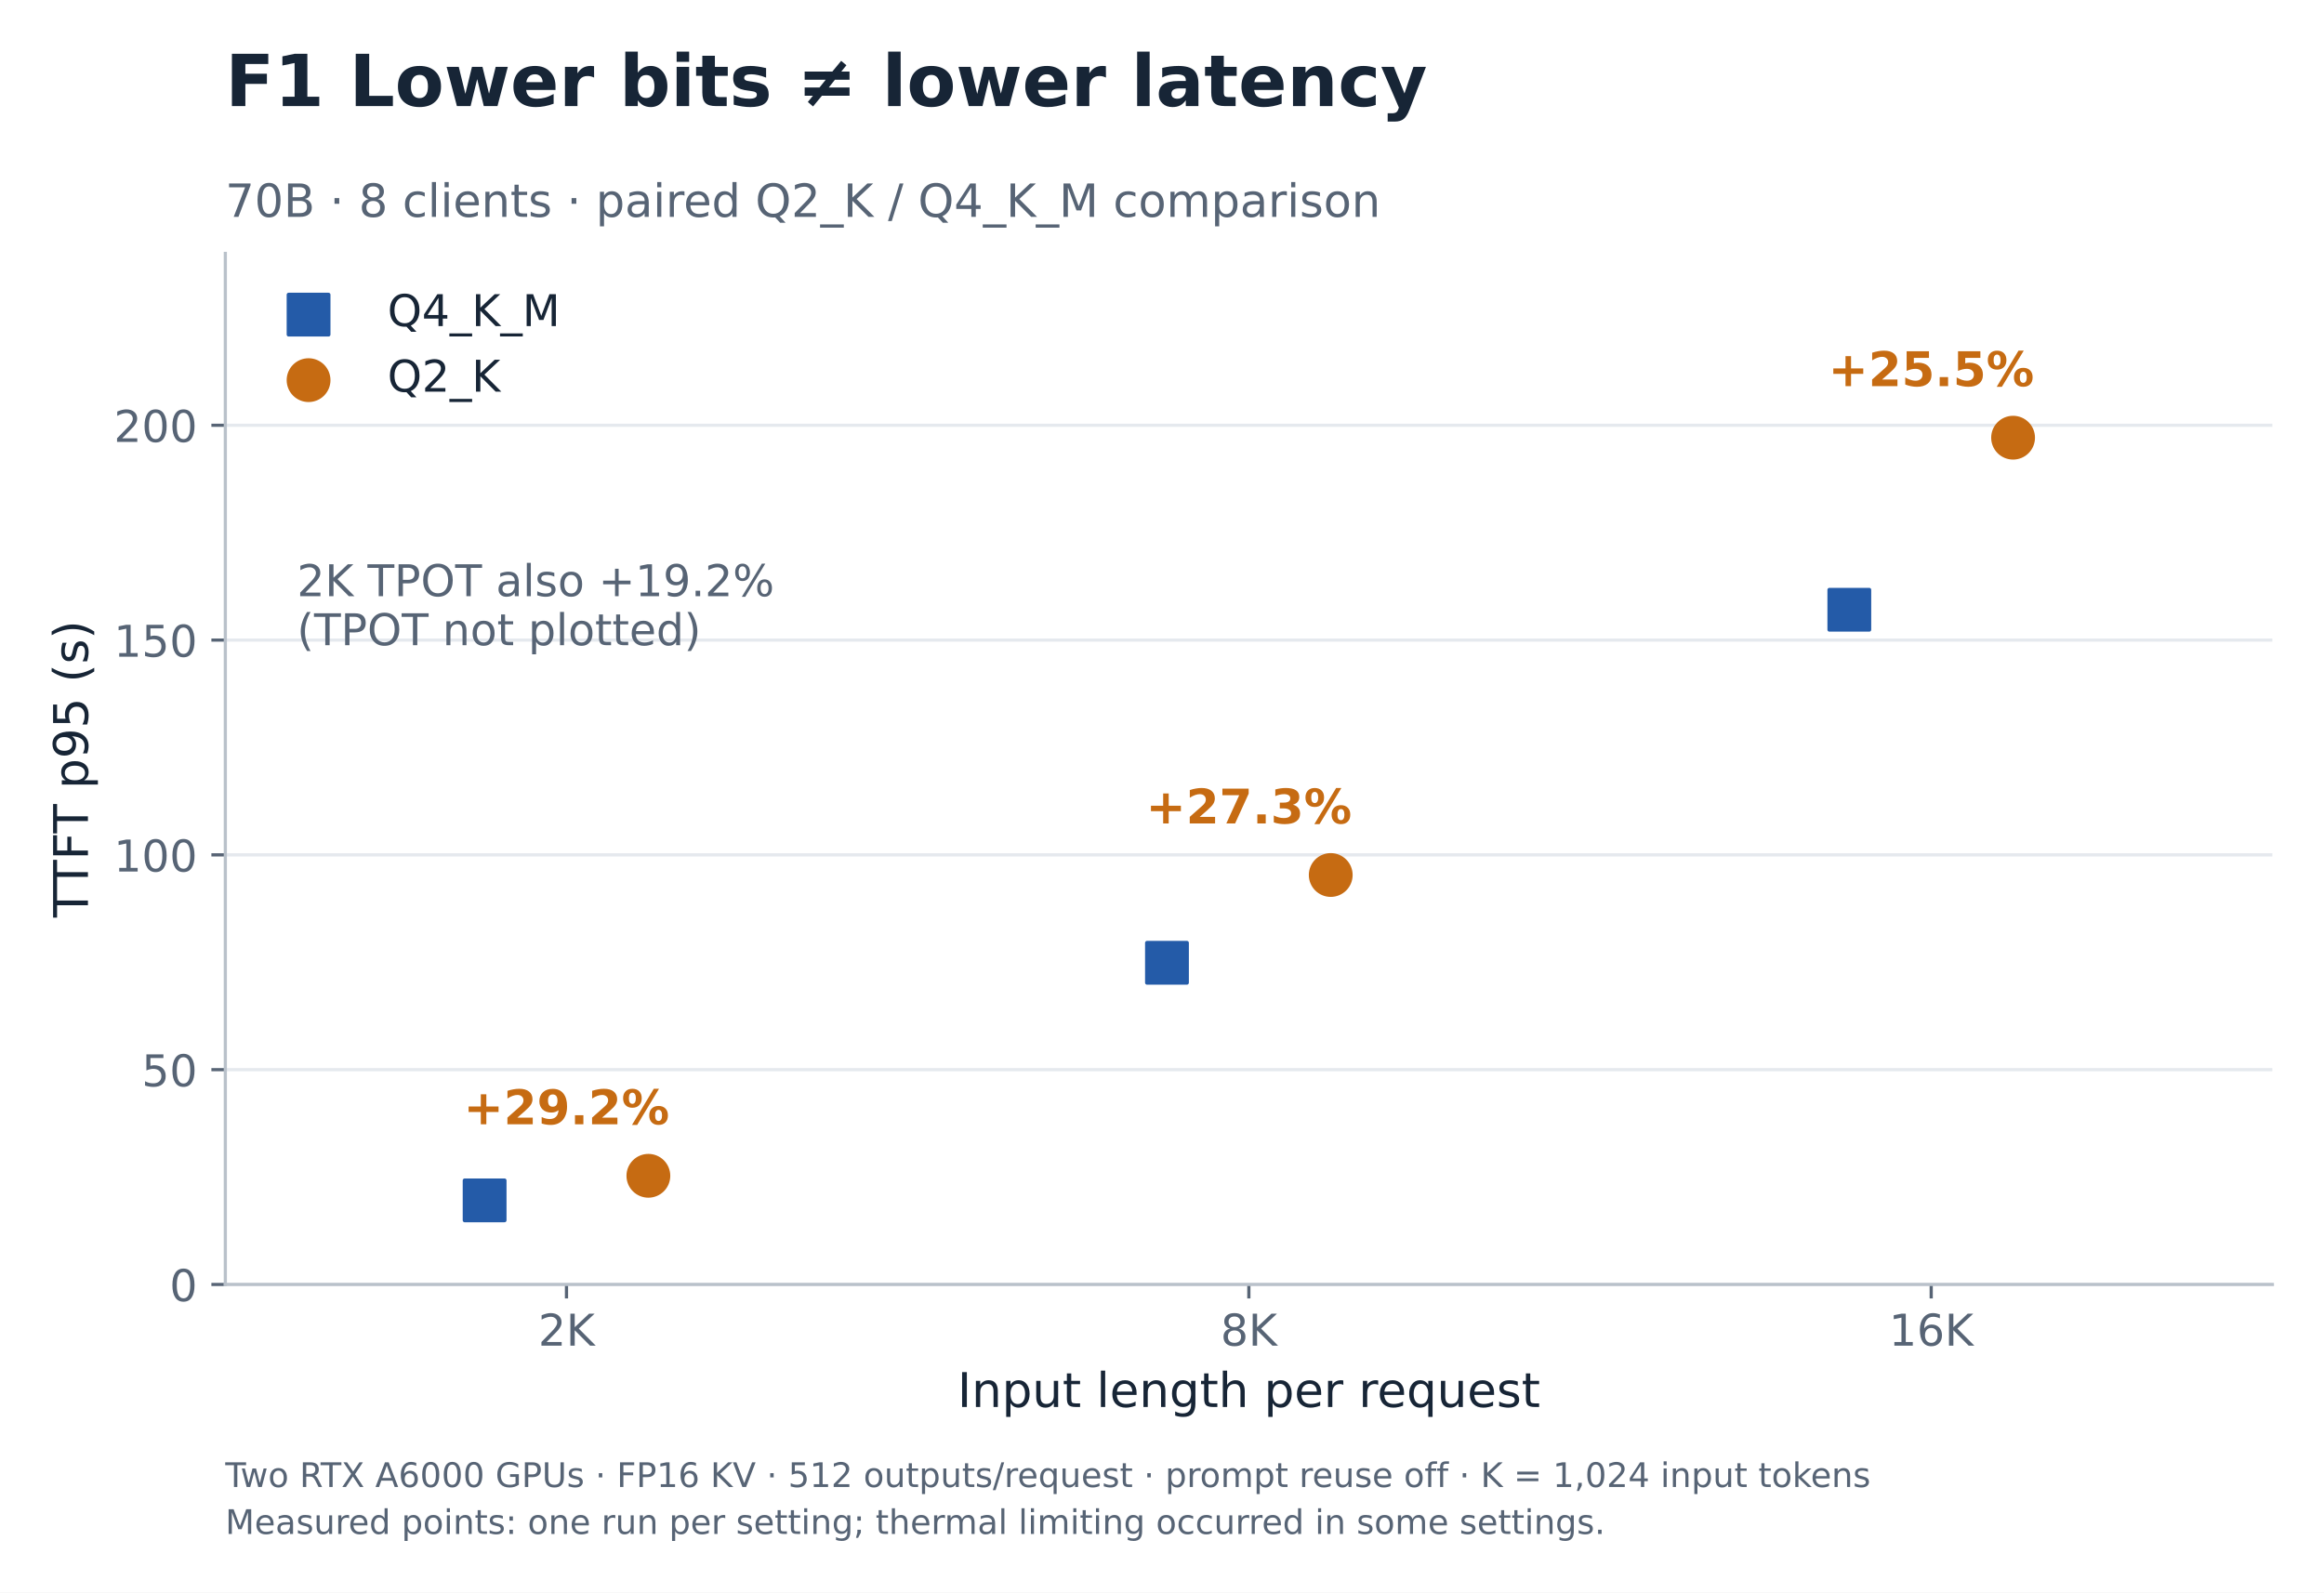
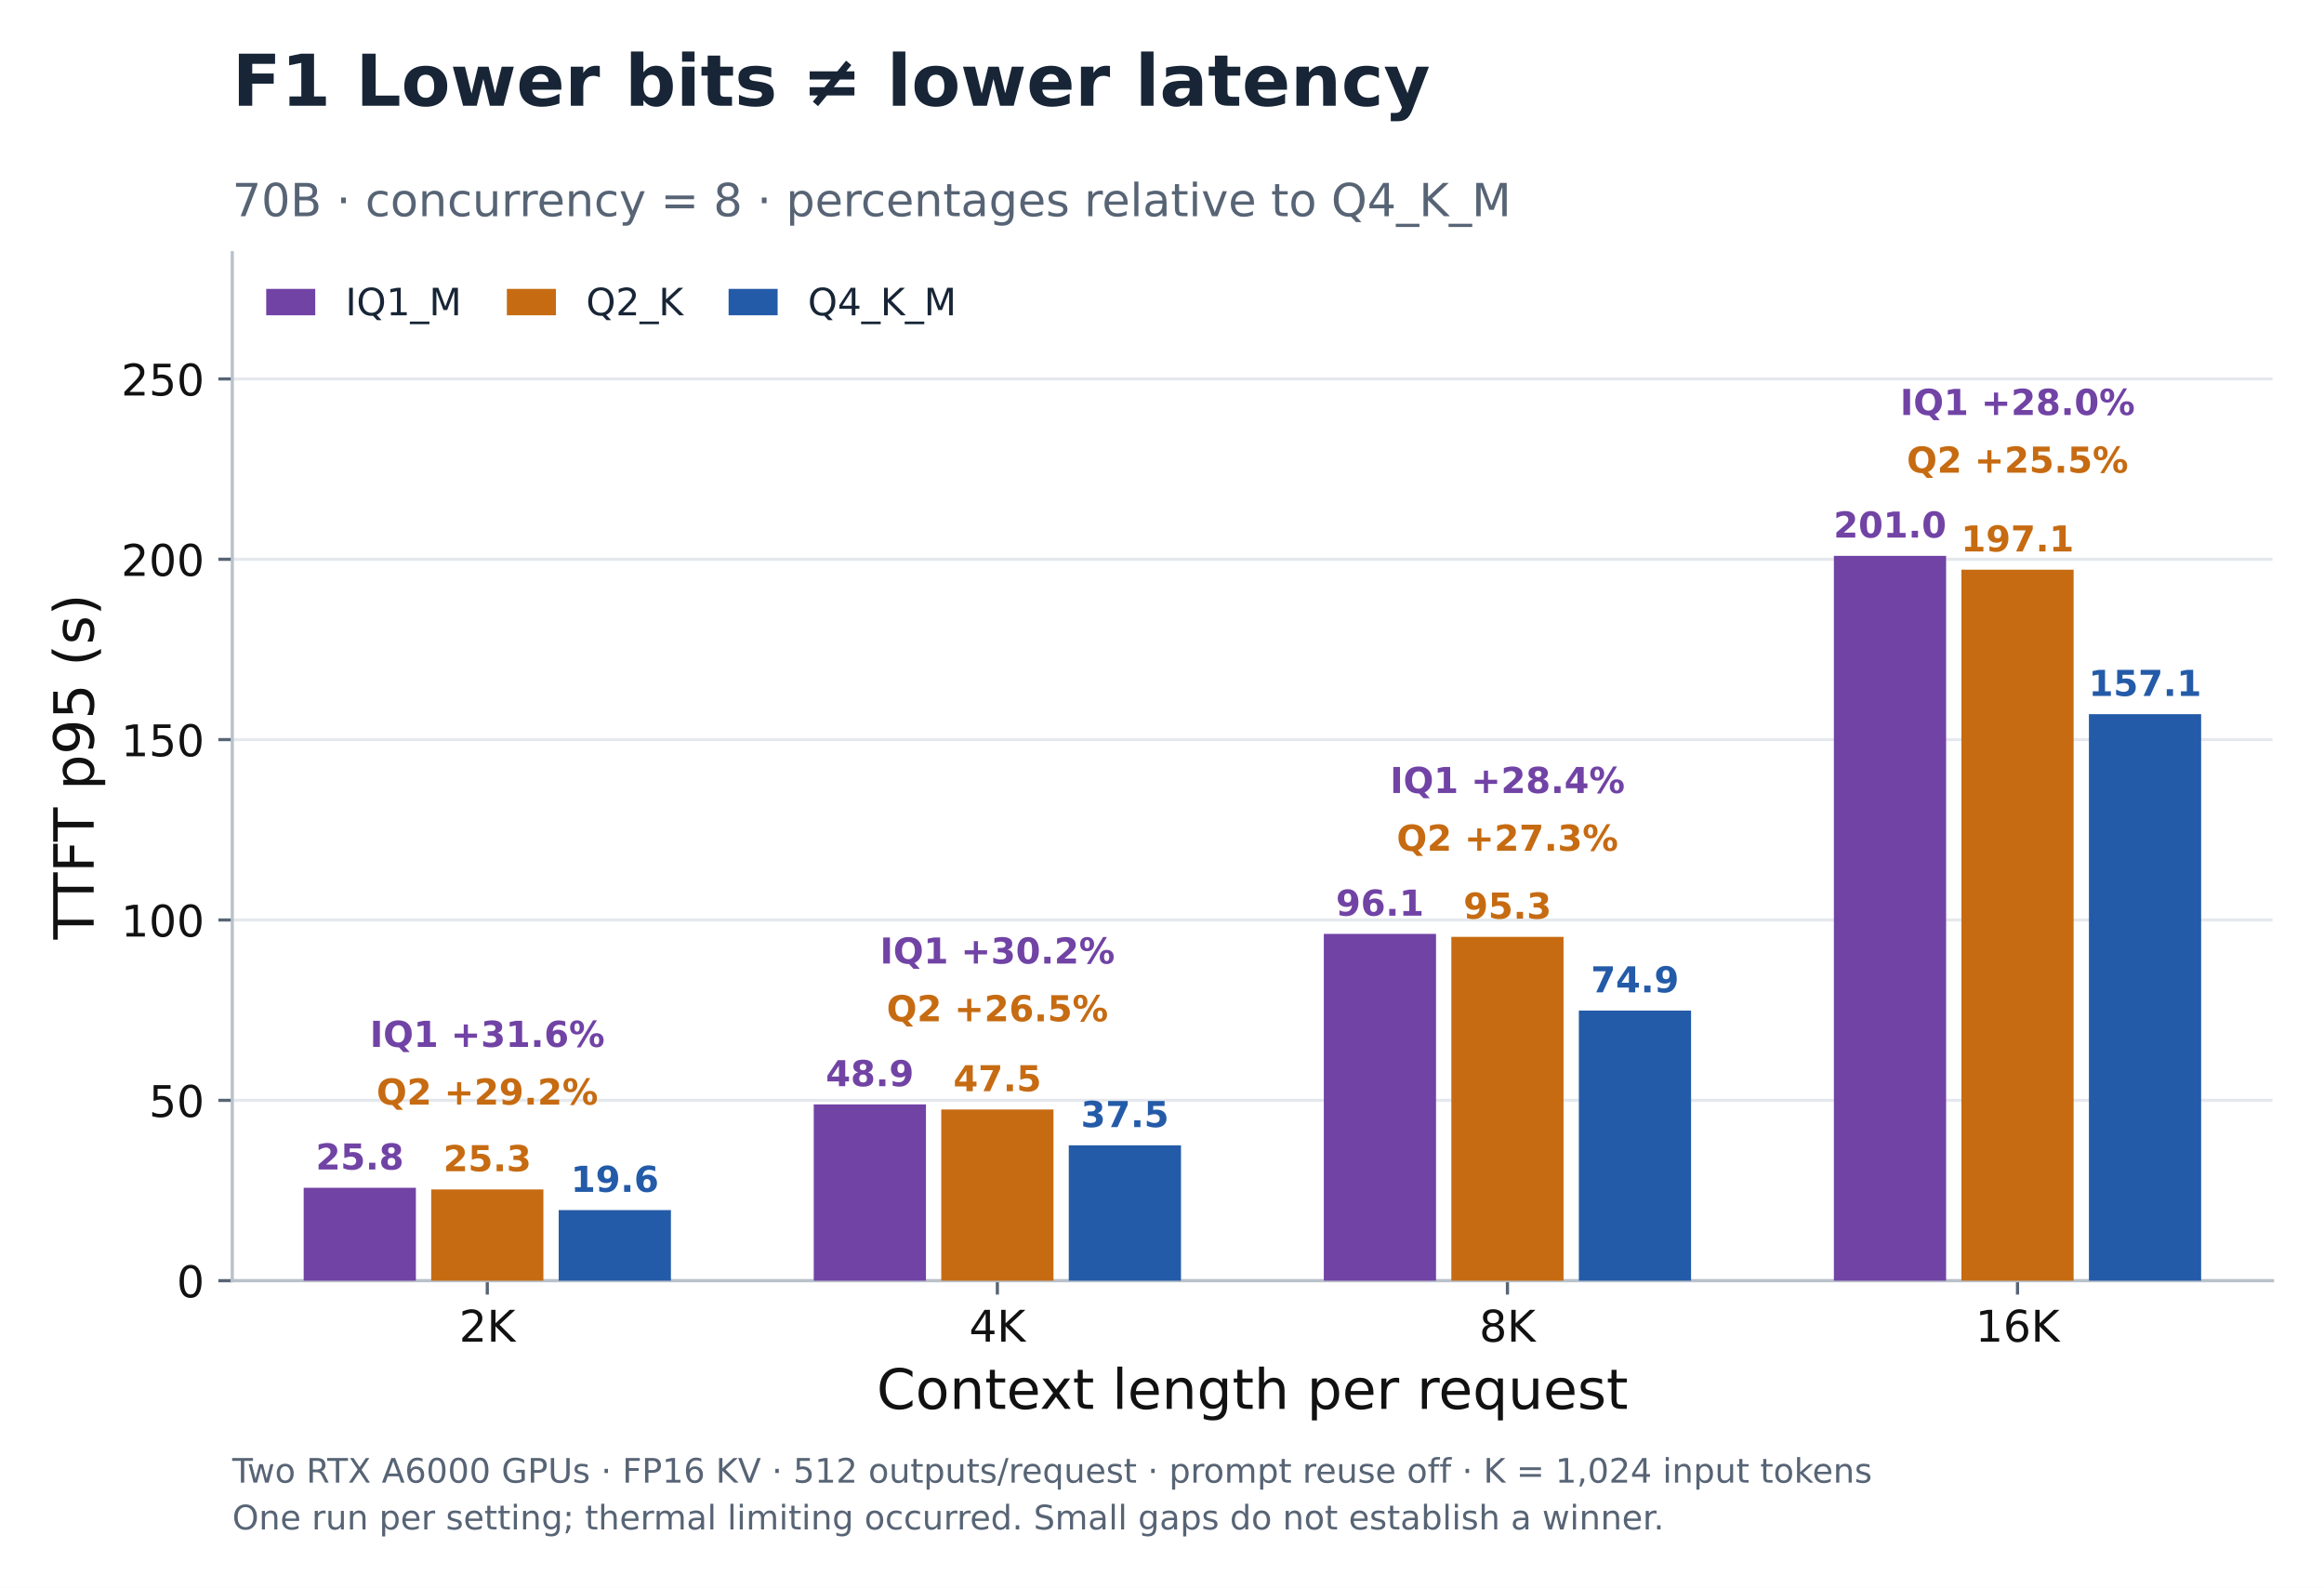
- <svg xmlns="http://www.w3.org/2000/svg" xmlns:xlink="http://www.w3.org/1999/xlink" width="583.466pt" height="399.917pt" viewBox="0 0 583.466 399.917" version="1.1">
+ <svg xmlns="http://www.w3.org/2000/svg" xmlns:xlink="http://www.w3.org/1999/xlink" width="585.402pt" height="399.917pt" viewBox="0 0 585.402 399.917" version="1.1">
  <defs>
    <style type="text/css">*{stroke-linejoin: round; stroke-linecap: butt}</style>
  </defs>
  <g id="figure_1">
    <g id="patch_1">
-       <path d="M -0 399.917  L 583.466 399.917  L 583.466 0  L -0 0  z " style="fill: #ffffff" />
+       <path d="M 0 399.917 L 585.402 399.917 L 585.402 0 L 0 0 z " style="fill: #ffffff" />
    </g>
    <g id="axes_1">
      <g id="patch_2">
-         <path d="M 56.57 322.549  L 570.506 322.549  L 570.506 63.637  L 56.57 63.637  z " style="fill: #ffffff" />
+         <path d="M 58.506 322.549 L 572.442 322.549 L 572.442 63.637 L 58.506 63.637 z " style="fill: #ffffff" />
      </g>
      <g id="matplotlib.axis_1">
        <g id="xtick_1">
          <g id="line2d_1">
            <defs>
-               <path id="m534a144ad8" d="M 0 0  L 0 3.5  " style="stroke: #576475; stroke-width: 0.8" />
+               <path id="m12ea53c60b" d="M 0 0 L 0 3.5 " style="stroke: #576475; stroke-width: 0.8" />
            </defs>
            <g>
-               <use xlink:href="#m534a144ad8" x="142.226" y="322.549" style="fill: #576475; stroke: #576475; stroke-width: 0.8" />
+               <use xlink:href="#m12ea53c60b" x="122.748" y="322.549" style="fill: #576475; stroke: #576475; stroke-width: 0.8" />
            </g>
          </g>
          <g id="text_1">
-             <text style="font-size: 11px; font-family: 'DejaVu Sans'; text-anchor: middle; fill: #576475" x="142.226" y="337.907" transform="rotate(-0 142.226 337.9075)">2K</text>
+             <text style="font-size: 11px; font-family: 'DejaVu Sans'; text-anchor: middle; fill: #111111" x="122.748" y="337.907" transform="rotate(-0 122.7476 337.9075)">2K</text>
          </g>
        </g>
        <g id="xtick_2">
          <g id="line2d_2">
            <g>
-               <use xlink:href="#m534a144ad8" x="313.538" y="322.549" style="fill: #576475; stroke: #576475; stroke-width: 0.8" />
+               <use xlink:href="#m12ea53c60b" x="251.232" y="322.549" style="fill: #576475; stroke: #576475; stroke-width: 0.8" />
            </g>
          </g>
          <g id="text_2">
-             <text style="font-size: 11px; font-family: 'DejaVu Sans'; text-anchor: middle; fill: #576475" x="313.538" y="337.907" transform="rotate(-0 313.538 337.9075)">8K</text>
+             <text style="font-size: 11px; font-family: 'DejaVu Sans'; text-anchor: middle; fill: #111111" x="251.232" y="337.907" transform="rotate(-0 251.2316 337.9075)">4K</text>
          </g>
        </g>
        <g id="xtick_3">
          <g id="line2d_3">
            <g>
-               <use xlink:href="#m534a144ad8" x="484.85" y="322.549" style="fill: #576475; stroke: #576475; stroke-width: 0.8" />
+               <use xlink:href="#m12ea53c60b" x="379.716" y="322.549" style="fill: #576475; stroke: #576475; stroke-width: 0.8" />
            </g>
          </g>
          <g id="text_3">
-             <text style="font-size: 11px; font-family: 'DejaVu Sans'; text-anchor: middle; fill: #576475" x="484.85" y="337.907" transform="rotate(-0 484.85 337.9075)">16K</text>
-           </g>
-         </g>
-         <g id="text_4">
-           <text style="font-size: 12px; font-family: 'DejaVu Sans'; text-anchor: middle; fill: #172536" x="313.538" y="353.313" transform="rotate(-0 313.538 353.3132)">Input length per request</text>
+             <text style="font-size: 11px; font-family: 'DejaVu Sans'; text-anchor: middle; fill: #111111" x="379.716" y="337.907" transform="rotate(-0 379.7156 337.9075)">8K</text>
+           </g>
+         </g>
+         <g id="xtick_4">
+           <g id="line2d_4">
+             <g>
+               <use xlink:href="#m12ea53c60b" x="508.2" y="322.549" style="fill: #576475; stroke: #576475; stroke-width: 0.8" />
+             </g>
+           </g>
+           <g id="text_4">
+             <text style="font-size: 11px; font-family: 'DejaVu Sans'; text-anchor: middle; fill: #111111" x="508.2" y="337.907" transform="rotate(-0 508.1996 337.9075)">16K</text>
+           </g>
+         </g>
+         <g id="text_5">
+           <text style="font-size: 14px; font-family: 'DejaVu Sans'; text-anchor: middle; fill: #111111" x="315.474" y="354.833" transform="rotate(-0 315.4736 354.8329)">Context length per request</text>
        </g>
      </g>
      <g id="matplotlib.axis_2">
        <g id="ytick_1">
-           <g id="line2d_4">
-             <path d="M 56.57 322.549  L 570.506 322.549  " clip-path="url(#pf3fe1824d5)" style="fill: none; stroke: #e5e9ee; stroke-width: 0.8; stroke-linecap: square" />
-           </g>
          <g id="line2d_5">
+             <path d="M 58.506 322.549 L 572.442 322.549 " clip-path="url(#pf2a8088bb1)" style="fill: none; stroke: #e5e9ee; stroke-width: 0.8; stroke-linecap: square" />
+           </g>
+           <g id="line2d_6">
            <defs>
-               <path id="m176eb2ff17" d="M 0 0  L -3.5 0  " style="stroke: #576475; stroke-width: 0.8" />
+               <path id="m085314a50e" d="M 0 0 L -3.5 0 " style="stroke: #576475; stroke-width: 0.8" />
            </defs>
            <g>
-               <use xlink:href="#m176eb2ff17" x="56.57" y="322.549" style="fill: #576475; stroke: #576475; stroke-width: 0.8" />
-             </g>
-           </g>
-           <g id="text_5">
-             <text style="font-size: 11px; font-family: 'DejaVu Sans'; text-anchor: end; fill: #576475" x="49.57" y="326.728" transform="rotate(-0 49.57 326.7283)">0</text>
+               <use xlink:href="#m085314a50e" x="58.506" y="322.549" style="fill: #576475; stroke: #576475; stroke-width: 0.8" />
+             </g>
+           </g>
+           <g id="text_6">
+             <text style="font-size: 11px; font-family: 'DejaVu Sans'; text-anchor: end; fill: #111111" x="51.506" y="326.728" transform="rotate(-0 51.50563 326.7283)">0</text>
          </g>
        </g>
        <g id="ytick_2">
-           <g id="line2d_6">
-             <path d="M 56.57 268.609  L 570.506 268.609  " clip-path="url(#pf3fe1824d5)" style="fill: none; stroke: #e5e9ee; stroke-width: 0.8; stroke-linecap: square" />
-           </g>
          <g id="line2d_7">
-             <g>
-               <use xlink:href="#m176eb2ff17" x="56.57" y="268.609" style="fill: #576475; stroke: #576475; stroke-width: 0.8" />
-             </g>
-           </g>
-           <g id="text_6">
-             <text style="font-size: 11px; font-family: 'DejaVu Sans'; text-anchor: end; fill: #576475" x="49.57" y="272.788" transform="rotate(-0 49.57 272.7883)">50</text>
+             <path d="M 58.506 277.126 L 572.442 277.126 " clip-path="url(#pf2a8088bb1)" style="fill: none; stroke: #e5e9ee; stroke-width: 0.8; stroke-linecap: square" />
+           </g>
+           <g id="line2d_8">
+             <g>
+               <use xlink:href="#m085314a50e" x="58.506" y="277.126" style="fill: #576475; stroke: #576475; stroke-width: 0.8" />
+             </g>
+           </g>
+           <g id="text_7">
+             <text style="font-size: 11px; font-family: 'DejaVu Sans'; text-anchor: end; fill: #111111" x="51.506" y="281.305" transform="rotate(-0 51.50563 281.3052)">50</text>
          </g>
        </g>
        <g id="ytick_3">
-           <g id="line2d_8">
-             <path d="M 56.57 214.669  L 570.506 214.669  " clip-path="url(#pf3fe1824d5)" style="fill: none; stroke: #e5e9ee; stroke-width: 0.8; stroke-linecap: square" />
-           </g>
          <g id="line2d_9">
-             <g>
-               <use xlink:href="#m176eb2ff17" x="56.57" y="214.669" style="fill: #576475; stroke: #576475; stroke-width: 0.8" />
-             </g>
-           </g>
-           <g id="text_7">
-             <text style="font-size: 11px; font-family: 'DejaVu Sans'; text-anchor: end; fill: #576475" x="49.57" y="218.848" transform="rotate(-0 49.57 218.8483)">100</text>
+             <path d="M 58.506 231.703 L 572.442 231.703 " clip-path="url(#pf2a8088bb1)" style="fill: none; stroke: #e5e9ee; stroke-width: 0.8; stroke-linecap: square" />
+           </g>
+           <g id="line2d_10">
+             <g>
+               <use xlink:href="#m085314a50e" x="58.506" y="231.703" style="fill: #576475; stroke: #576475; stroke-width: 0.8" />
+             </g>
+           </g>
+           <g id="text_8">
+             <text style="font-size: 11px; font-family: 'DejaVu Sans'; text-anchor: end; fill: #111111" x="51.506" y="235.882" transform="rotate(-0 51.50563 235.882)">100</text>
          </g>
        </g>
        <g id="ytick_4">
-           <g id="line2d_10">
-             <path d="M 56.57 160.729  L 570.506 160.729  " clip-path="url(#pf3fe1824d5)" style="fill: none; stroke: #e5e9ee; stroke-width: 0.8; stroke-linecap: square" />
-           </g>
          <g id="line2d_11">
-             <g>
-               <use xlink:href="#m176eb2ff17" x="56.57" y="160.729" style="fill: #576475; stroke: #576475; stroke-width: 0.8" />
-             </g>
-           </g>
-           <g id="text_8">
-             <text style="font-size: 11px; font-family: 'DejaVu Sans'; text-anchor: end; fill: #576475" x="49.57" y="164.908" transform="rotate(-0 49.57 164.9083)">150</text>
+             <path d="M 58.506 186.28 L 572.442 186.28 " clip-path="url(#pf2a8088bb1)" style="fill: none; stroke: #e5e9ee; stroke-width: 0.8; stroke-linecap: square" />
+           </g>
+           <g id="line2d_12">
+             <g>
+               <use xlink:href="#m085314a50e" x="58.506" y="186.28" style="fill: #576475; stroke: #576475; stroke-width: 0.8" />
+             </g>
+           </g>
+           <g id="text_9">
+             <text style="font-size: 11px; font-family: 'DejaVu Sans'; text-anchor: end; fill: #111111" x="51.506" y="190.459" transform="rotate(-0 51.50563 190.4589)">150</text>
          </g>
        </g>
        <g id="ytick_5">
-           <g id="line2d_12">
-             <path d="M 56.57 106.789  L 570.506 106.789  " clip-path="url(#pf3fe1824d5)" style="fill: none; stroke: #e5e9ee; stroke-width: 0.8; stroke-linecap: square" />
-           </g>
          <g id="line2d_13">
-             <g>
-               <use xlink:href="#m176eb2ff17" x="56.57" y="106.789" style="fill: #576475; stroke: #576475; stroke-width: 0.8" />
-             </g>
-           </g>
-           <g id="text_9">
-             <text style="font-size: 11px; font-family: 'DejaVu Sans'; text-anchor: end; fill: #576475" x="49.57" y="110.968" transform="rotate(-0 49.57 110.9683)">200</text>
-           </g>
-         </g>
-         <g id="text_10">
-           <text style="font-size: 12px; font-family: 'DejaVu Sans'; text-anchor: middle; fill: #172536" x="22.078" y="193.093" transform="rotate(-90 22.07812 193.0932)">TTFT p95 (s)</text>
+             <path d="M 58.506 140.857 L 572.442 140.857 " clip-path="url(#pf2a8088bb1)" style="fill: none; stroke: #e5e9ee; stroke-width: 0.8; stroke-linecap: square" />
+           </g>
+           <g id="line2d_14">
+             <g>
+               <use xlink:href="#m085314a50e" x="58.506" y="140.857" style="fill: #576475; stroke: #576475; stroke-width: 0.8" />
+             </g>
+           </g>
+           <g id="text_10">
+             <text style="font-size: 11px; font-family: 'DejaVu Sans'; text-anchor: end; fill: #111111" x="51.506" y="145.036" transform="rotate(-0 51.50563 145.0357)">200</text>
+           </g>
+         </g>
+         <g id="ytick_6">
+           <g id="line2d_15">
+             <path d="M 58.506 95.433 L 572.442 95.433 " clip-path="url(#pf2a8088bb1)" style="fill: none; stroke: #e5e9ee; stroke-width: 0.8; stroke-linecap: square" />
+           </g>
+           <g id="line2d_16">
+             <g>
+               <use xlink:href="#m085314a50e" x="58.506" y="95.433" style="fill: #576475; stroke: #576475; stroke-width: 0.8" />
+             </g>
+           </g>
+           <g id="text_11">
+             <text style="font-size: 11px; font-family: 'DejaVu Sans'; text-anchor: end; fill: #111111" x="51.506" y="99.613" transform="rotate(-0 51.50563 99.61254)">250</text>
+           </g>
+         </g>
+         <g id="text_12">
+           <text style="font-size: 14px; font-family: 'DejaVu Sans'; text-anchor: middle; fill: #111111" x="23.598" y="193.093" transform="rotate(-90 23.59781 193.0932)">TTFT p95 (s)</text>
        </g>
      </g>
      <g id="patch_3">
-         <path d="M 56.57 322.549  L 56.57 63.637  " style="fill: none; stroke: #b9c1ca; stroke-width: 0.8; stroke-linejoin: miter; stroke-linecap: square" />
+         <path d="M 58.506 322.549 L 58.506 63.637 " style="fill: none; stroke: #b9c1ca; stroke-width: 0.8; stroke-linejoin: miter; stroke-linecap: square" />
      </g>
      <g id="patch_4">
-         <path d="M 56.57 322.549  L 570.506 322.549  " style="fill: none; stroke: #b9c1ca; stroke-width: 0.8; stroke-linejoin: miter; stroke-linecap: square" />
-       </g>
-       <g id="text_11">
-         <text style="font-size: 11.5px; font-family: 'DejaVu Sans'; text-anchor: start; fill: #576475" x="56.57" y="54.453" transform="rotate(-0 56.57 54.4529)">70B · 8 clients · paired Q2_K / Q4_K_M comparison</text>
-       </g>
-       <g id="PathCollection_1">
-         <defs>
-           <path id="md915c089ec" d="M -5 5  L 5 5  L 5 -5  L -5 -5  z " style="stroke: #245ba8" />
-         </defs>
-         <g clip-path="url(#pf3fe1824d5)">
-           <use xlink:href="#md915c089ec" x="121.669" y="301.431" style="fill: #245ba8; stroke: #245ba8" />
-           <use xlink:href="#md915c089ec" x="292.981" y="241.766" style="fill: #245ba8; stroke: #245ba8" />
-           <use xlink:href="#md915c089ec" x="464.293" y="153.117" style="fill: #245ba8; stroke: #245ba8" />
-         </g>
-       </g>
-       <g id="PathCollection_2">
-         <defs>
-           <path id="m58f95b7212" d="M 0 5  C 1.326 5 2.598 4.473 3.536 3.536  C 4.473 2.598 5 1.326 5 0  C 5 -1.326 4.473 -2.598 3.536 -3.536  C 2.598 -4.473 1.326 -5 0 -5  C -1.326 -5 -2.598 -4.473 -3.536 -3.536  C -4.473 -2.598 -5 -1.326 -5 0  C -5 1.326 -4.473 2.598 -3.536 3.536  C -2.598 4.473 -1.326 5 0 5  z " style="stroke: #c66b12" />
-         </defs>
-         <g clip-path="url(#pf3fe1824d5)">
-           <use xlink:href="#m58f95b7212" x="162.783" y="295.259" style="fill: #c66b12; stroke: #c66b12" />
-           <use xlink:href="#m58f95b7212" x="334.095" y="219.725" style="fill: #c66b12; stroke: #c66b12" />
-           <use xlink:href="#m58f95b7212" x="505.407" y="109.91" style="fill: #c66b12; stroke: #c66b12" />
-         </g>
-       </g>
-       <g id="text_12">
-         <text style="font-weight: 700; font-size: 12px; font-family: 'DejaVu Sans'; text-anchor: middle; fill: #c66b12" x="142.226" y="282.314" transform="rotate(-0 142.226 282.3135)">+29.2%</text>
+         <path d="M 58.506 322.549 L 572.442 322.549 " style="fill: none; stroke: #b9c1ca; stroke-width: 0.8; stroke-linejoin: miter; stroke-linecap: square" />
      </g>
      <g id="text_13">
-         <text style="font-weight: 700; font-size: 12px; font-family: 'DejaVu Sans'; text-anchor: middle; fill: #c66b12" x="313.538" y="206.779" transform="rotate(-0 313.538 206.779)">+27.3%</text>
+         <text style="font-size: 11.5px; font-family: 'DejaVu Sans'; text-anchor: start; fill: #576475" x="58.506" y="54.453" transform="rotate(-0 58.50563 54.4529)">70B · concurrency = 8 · percentages relative to Q4_K_M</text>
+       </g>
+       <g id="patch_5">
+         <path d="M 76.493 322.549 L 104.76 322.549 L 104.76 299.146 L 76.493 299.146 z " clip-path="url(#pf2a8088bb1)" style="fill: #7143a5" />
+       </g>
+       <g id="patch_6">
+         <path d="M 204.977 322.549 L 233.244 322.549 L 233.244 278.158 L 204.977 278.158 z " clip-path="url(#pf2a8088bb1)" style="fill: #7143a5" />
+       </g>
+       <g id="patch_7">
+         <path d="M 333.461 322.549 L 361.728 322.549 L 361.728 235.211 L 333.461 235.211 z " clip-path="url(#pf2a8088bb1)" style="fill: #7143a5" />
+       </g>
+       <g id="patch_8">
+         <path d="M 461.945 322.549 L 490.212 322.549 L 490.212 139.99 L 461.945 139.99 z " clip-path="url(#pf2a8088bb1)" style="fill: #7143a5" />
      </g>
      <g id="text_14">
-         <text style="font-weight: 700; font-size: 12px; font-family: 'DejaVu Sans'; text-anchor: middle; fill: #c66b12" x="484.85" y="96.964" transform="rotate(-0 484.85 96.96441)">+25.5%</text>
+         <text style="font-weight: 700; font-size: 9px; font-family: 'DejaVu Sans'; text-anchor: middle; fill: #7143a5" x="90.627" y="294.549" transform="rotate(-0 90.62663 294.549)">25.8</text>
      </g>
      <g id="text_15">
-         <text style="font-size: 11px; font-family: 'DejaVu Sans'; fill: #576475" transform="translate(74.55776 149.7062)">2K TPOT also +19.2%</text>
-         <text style="font-size: 11px; font-family: 'DejaVu Sans'; fill: #576475" transform="translate(74.55776 162.0237)">(TPOT not plotted)</text>
+         <text style="font-weight: 700; font-size: 9px; font-family: 'DejaVu Sans'; text-anchor: middle; fill: #7143a5" x="219.111" y="273.561" transform="rotate(-0 219.1106 273.561)">48.9</text>
      </g>
      <g id="text_16">
-         <text style="font-weight: 700; font-size: 18px; font-family: 'DejaVu Sans'; text-anchor: start; fill: #172536" x="56.57" y="26.637" transform="rotate(-0 56.57 26.63719)">F1  Lower bits ≠ lower latency</text>
+         <text style="font-weight: 700; font-size: 9px; font-family: 'DejaVu Sans'; text-anchor: middle; fill: #7143a5" x="347.595" y="230.614" transform="rotate(-0 347.5946 230.614)">96.1</text>
+       </g>
+       <g id="text_17">
+         <text style="font-weight: 700; font-size: 9px; font-family: 'DejaVu Sans'; text-anchor: middle; fill: #7143a5" x="476.079" y="135.393" transform="rotate(-0 476.0786 135.393)">201.0</text>
+       </g>
+       <g id="patch_9">
+         <path d="M 108.614 322.549 L 136.881 322.549 L 136.881 299.568 L 108.614 299.568 z " clip-path="url(#pf2a8088bb1)" style="fill: #c66b12" />
+       </g>
+       <g id="patch_10">
+         <path d="M 237.098 322.549 L 265.365 322.549 L 265.365 279.429 L 237.098 279.429 z " clip-path="url(#pf2a8088bb1)" style="fill: #c66b12" />
+       </g>
+       <g id="patch_11">
+         <path d="M 365.582 322.549 L 393.849 322.549 L 393.849 235.96 L 365.582 235.96 z " clip-path="url(#pf2a8088bb1)" style="fill: #c66b12" />
+       </g>
+       <g id="patch_12">
+         <path d="M 494.066 322.549 L 522.333 322.549 L 522.333 143.485 L 494.066 143.485 z " clip-path="url(#pf2a8088bb1)" style="fill: #c66b12" />
+       </g>
+       <g id="text_18">
+         <text style="font-weight: 700; font-size: 9px; font-family: 'DejaVu Sans'; text-anchor: middle; fill: #c66b12" x="122.748" y="294.971" transform="rotate(-0 122.7476 294.971)">25.3</text>
+       </g>
+       <g id="text_19">
+         <text style="font-weight: 700; font-size: 9px; font-family: 'DejaVu Sans'; text-anchor: middle; fill: #c66b12" x="251.232" y="274.832" transform="rotate(-0 251.2316 274.832)">47.5</text>
+       </g>
+       <g id="text_20">
+         <text style="font-weight: 700; font-size: 9px; font-family: 'DejaVu Sans'; text-anchor: middle; fill: #c66b12" x="379.716" y="231.363" transform="rotate(-0 379.7156 231.363)">95.3</text>
+       </g>
+       <g id="text_21">
+         <text style="font-weight: 700; font-size: 9px; font-family: 'DejaVu Sans'; text-anchor: middle; fill: #c66b12" x="508.2" y="138.888" transform="rotate(-0 508.1996 138.8875)">197.1</text>
+       </g>
+       <g id="patch_13">
+         <path d="M 140.735 322.549 L 169.002 322.549 L 169.002 304.766 L 140.735 304.766 z " clip-path="url(#pf2a8088bb1)" style="fill: #245ba8" />
+       </g>
+       <g id="patch_14">
+         <path d="M 269.219 322.549 L 297.486 322.549 L 297.486 288.455 L 269.219 288.455 z " clip-path="url(#pf2a8088bb1)" style="fill: #245ba8" />
+       </g>
+       <g id="patch_15">
+         <path d="M 397.703 322.549 L 425.97 322.549 L 425.97 254.521 L 397.703 254.521 z " clip-path="url(#pf2a8088bb1)" style="fill: #245ba8" />
+       </g>
+       <g id="patch_16">
+         <path d="M 526.187 322.549 L 554.454 322.549 L 554.454 179.869 L 526.187 179.869 z " clip-path="url(#pf2a8088bb1)" style="fill: #245ba8" />
+       </g>
+       <g id="text_22">
+         <text style="font-weight: 700; font-size: 9px; font-family: 'DejaVu Sans'; text-anchor: middle; fill: #245ba8" x="154.869" y="300.169" transform="rotate(-0 154.8686 300.1685)">19.6</text>
+       </g>
+       <g id="text_23">
+         <text style="font-weight: 700; font-size: 9px; font-family: 'DejaVu Sans'; text-anchor: middle; fill: #245ba8" x="283.353" y="283.858" transform="rotate(-0 283.3526 283.8577)">37.5</text>
+       </g>
+       <g id="text_24">
+         <text style="font-weight: 700; font-size: 9px; font-family: 'DejaVu Sans'; text-anchor: middle; fill: #245ba8" x="411.837" y="249.924" transform="rotate(-0 411.8366 249.9242)">74.9</text>
+       </g>
+       <g id="text_25">
+         <text style="font-weight: 700; font-size: 9px; font-family: 'DejaVu Sans'; text-anchor: middle; fill: #245ba8" x="540.321" y="175.272" transform="rotate(-0 540.3206 175.2721)">157.1</text>
+       </g>
+       <g id="text_26">
+         <text style="font-weight: 700; font-size: 9px; font-family: 'DejaVu Sans'; text-anchor: middle; fill: #c66b12" x="122.748" y="278.197" transform="rotate(-0 122.7476 278.1967)">Q2 +29.2%</text>
+       </g>
+       <g id="text_27">
+         <text style="font-weight: 700; font-size: 9px; font-family: 'DejaVu Sans'; text-anchor: middle; fill: #7143a5" x="122.748" y="263.661" transform="rotate(-0 122.7476 263.6613)">IQ1 +31.6%</text>
+       </g>
+       <g id="text_28">
+         <text style="font-weight: 700; font-size: 9px; font-family: 'DejaVu Sans'; text-anchor: middle; fill: #c66b12" x="251.232" y="257.209" transform="rotate(-0 251.2316 257.2087)">Q2 +26.5%</text>
+       </g>
+       <g id="text_29">
+         <text style="font-weight: 700; font-size: 9px; font-family: 'DejaVu Sans'; text-anchor: middle; fill: #7143a5" x="251.232" y="242.673" transform="rotate(-0 251.2316 242.6733)">IQ1 +30.2%</text>
+       </g>
+       <g id="text_30">
+         <text style="font-weight: 700; font-size: 9px; font-family: 'DejaVu Sans'; text-anchor: middle; fill: #c66b12" x="379.716" y="214.262" transform="rotate(-0 379.7156 214.2616)">Q2 +27.3%</text>
+       </g>
+       <g id="text_31">
+         <text style="font-weight: 700; font-size: 9px; font-family: 'DejaVu Sans'; text-anchor: middle; fill: #7143a5" x="379.716" y="199.726" transform="rotate(-0 379.7156 199.7262)">IQ1 +28.4%</text>
+       </g>
+       <g id="text_32">
+         <text style="font-weight: 700; font-size: 9px; font-family: 'DejaVu Sans'; text-anchor: middle; fill: #c66b12" x="508.2" y="119.041" transform="rotate(-0 508.1996 119.0406)">Q2 +25.5%</text>
+       </g>
+       <g id="text_33">
+         <text style="font-weight: 700; font-size: 9px; font-family: 'DejaVu Sans'; text-anchor: middle; fill: #7143a5" x="508.2" y="104.505" transform="rotate(-0 508.1996 104.5052)">IQ1 +28.0%</text>
+       </g>
+       <g id="text_34">
+         <text style="font-weight: 700; font-size: 18px; font-family: 'DejaVu Sans'; text-anchor: start; fill: #172536" x="58.506" y="26.637" transform="rotate(-0 58.50563 26.63719)">F1  Lower bits ≠ lower latency</text>
      </g>
      <g id="legend_1">
-         <g id="PathCollection_3">
-           <g>
-             <use xlink:href="#md915c089ec" x="77.47" y="79.008" style="fill: #245ba8; stroke: #245ba8" />
-           </g>
-         </g>
-         <g id="text_17">
-           <text style="font-size: 11px; font-family: 'DejaVu Sans'; text-anchor: start; fill: #172536" x="97.27" y="81.895" transform="rotate(-0 97.27 81.89547)">Q4_K_M</text>
-         </g>
-         <g id="PathCollection_4">
-           <g>
-             <use xlink:href="#m58f95b7212" x="77.47" y="95.46" style="fill: #c66b12; stroke: #c66b12" />
-           </g>
-         </g>
-         <g id="text_18">
-           <text style="font-size: 11px; font-family: 'DejaVu Sans'; text-anchor: start; fill: #172536" x="97.27" y="98.347" transform="rotate(-0 97.27 98.34734)">Q2_K</text>
+         <g id="patch_17">
+           <path d="M 67.056 79.406 L 79.406 79.406 L 79.406 72.756 L 67.056 72.756 z " style="fill: #7143a5" />
+         </g>
+         <g id="text_35">
+           <text style="font-size: 9.5px; font-family: 'DejaVu Sans'; text-anchor: start; fill: #172536" x="87.006" y="79.406" transform="rotate(-0 87.00562 79.4057)">IQ1_M</text>
+         </g>
+         <g id="patch_18">
+           <path d="M 127.677 79.406 L 140.028 79.406 L 140.028 72.756 L 127.677 72.756 z " style="fill: #c66b12" />
+         </g>
+         <g id="text_36">
+           <text style="font-size: 9.5px; font-family: 'DejaVu Sans'; text-anchor: start; fill: #172536" x="147.627" y="79.406" transform="rotate(-0 147.6275 79.4057)">Q2_K</text>
+         </g>
+         <g id="patch_19">
+           <path d="M 183.53 79.406 L 195.88 79.406 L 195.88 72.756 L 183.53 72.756 z " style="fill: #245ba8" />
+         </g>
+         <g id="text_37">
+           <text style="font-size: 9.5px; font-family: 'DejaVu Sans'; text-anchor: start; fill: #172536" x="203.48" y="79.406" transform="rotate(-0 203.4801 79.4057)">Q4_K_M</text>
        </g>
      </g>
    </g>
-     <g id="text_19">
-       <text style="font-size: 8.5px; font-family: 'DejaVu Sans'; fill: #576475" transform="translate(56.57 373.4105)">Two RTX A6000 GPUs · FP16 KV · 512 outputs/request · prompt reuse off · K = 1,024 input tokens</text>
-       <text style="font-size: 8.5px; font-family: 'DejaVu Sans'; fill: #576475" transform="translate(56.57 385.1892)">Measured points: one run per setting; thermal limiting occurred in some settings.</text>
+     <g id="text_38">
+       <text style="font-size: 8.5px; font-family: 'DejaVu Sans'; fill: #576475" transform="translate(58.50563 373.4105)">Two RTX A6000 GPUs · FP16 KV · 512 outputs/request · prompt reuse off · K = 1,024 input tokens</text>
+       <text style="font-size: 8.5px; font-family: 'DejaVu Sans'; fill: #576475" transform="translate(58.50563 385.1892)">One run per setting; thermal limiting occurred. Small gaps do not establish a winner.</text>
    </g>
  </g>
  <defs>
-     <clipPath id="pf3fe1824d5">
-       <rect x="56.57" y="63.637" width="513.936" height="258.912" />
+     <clipPath id="pf2a8088bb1">
+       <rect x="58.506" y="63.637" width="513.936" height="258.912" />
    </clipPath>
  </defs>
</svg>
